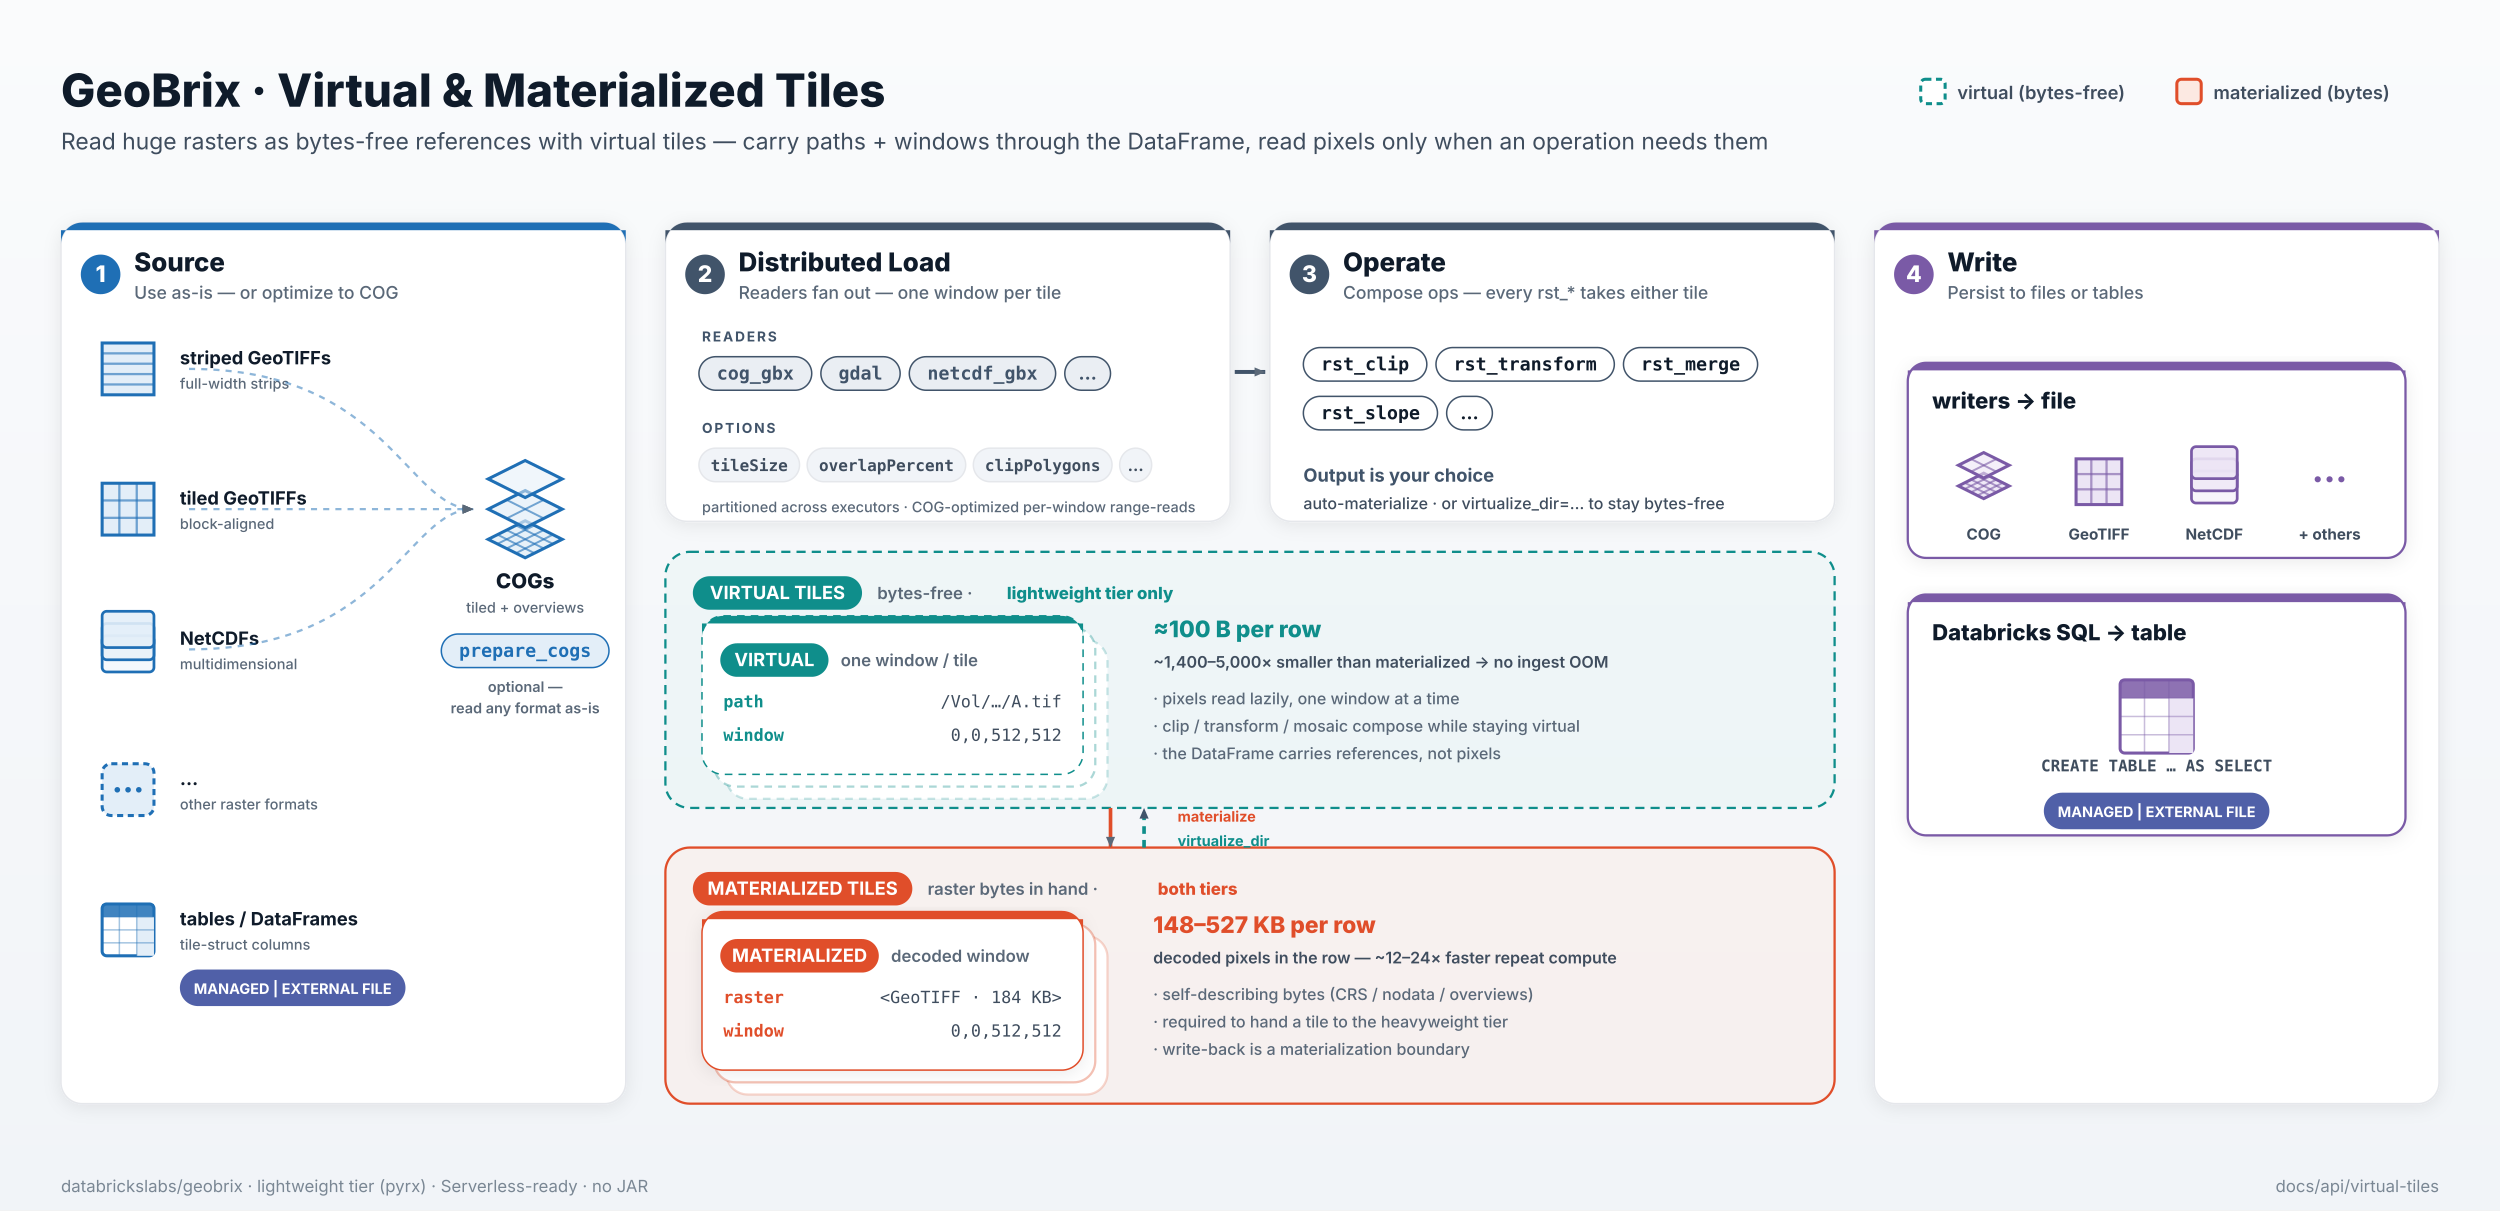
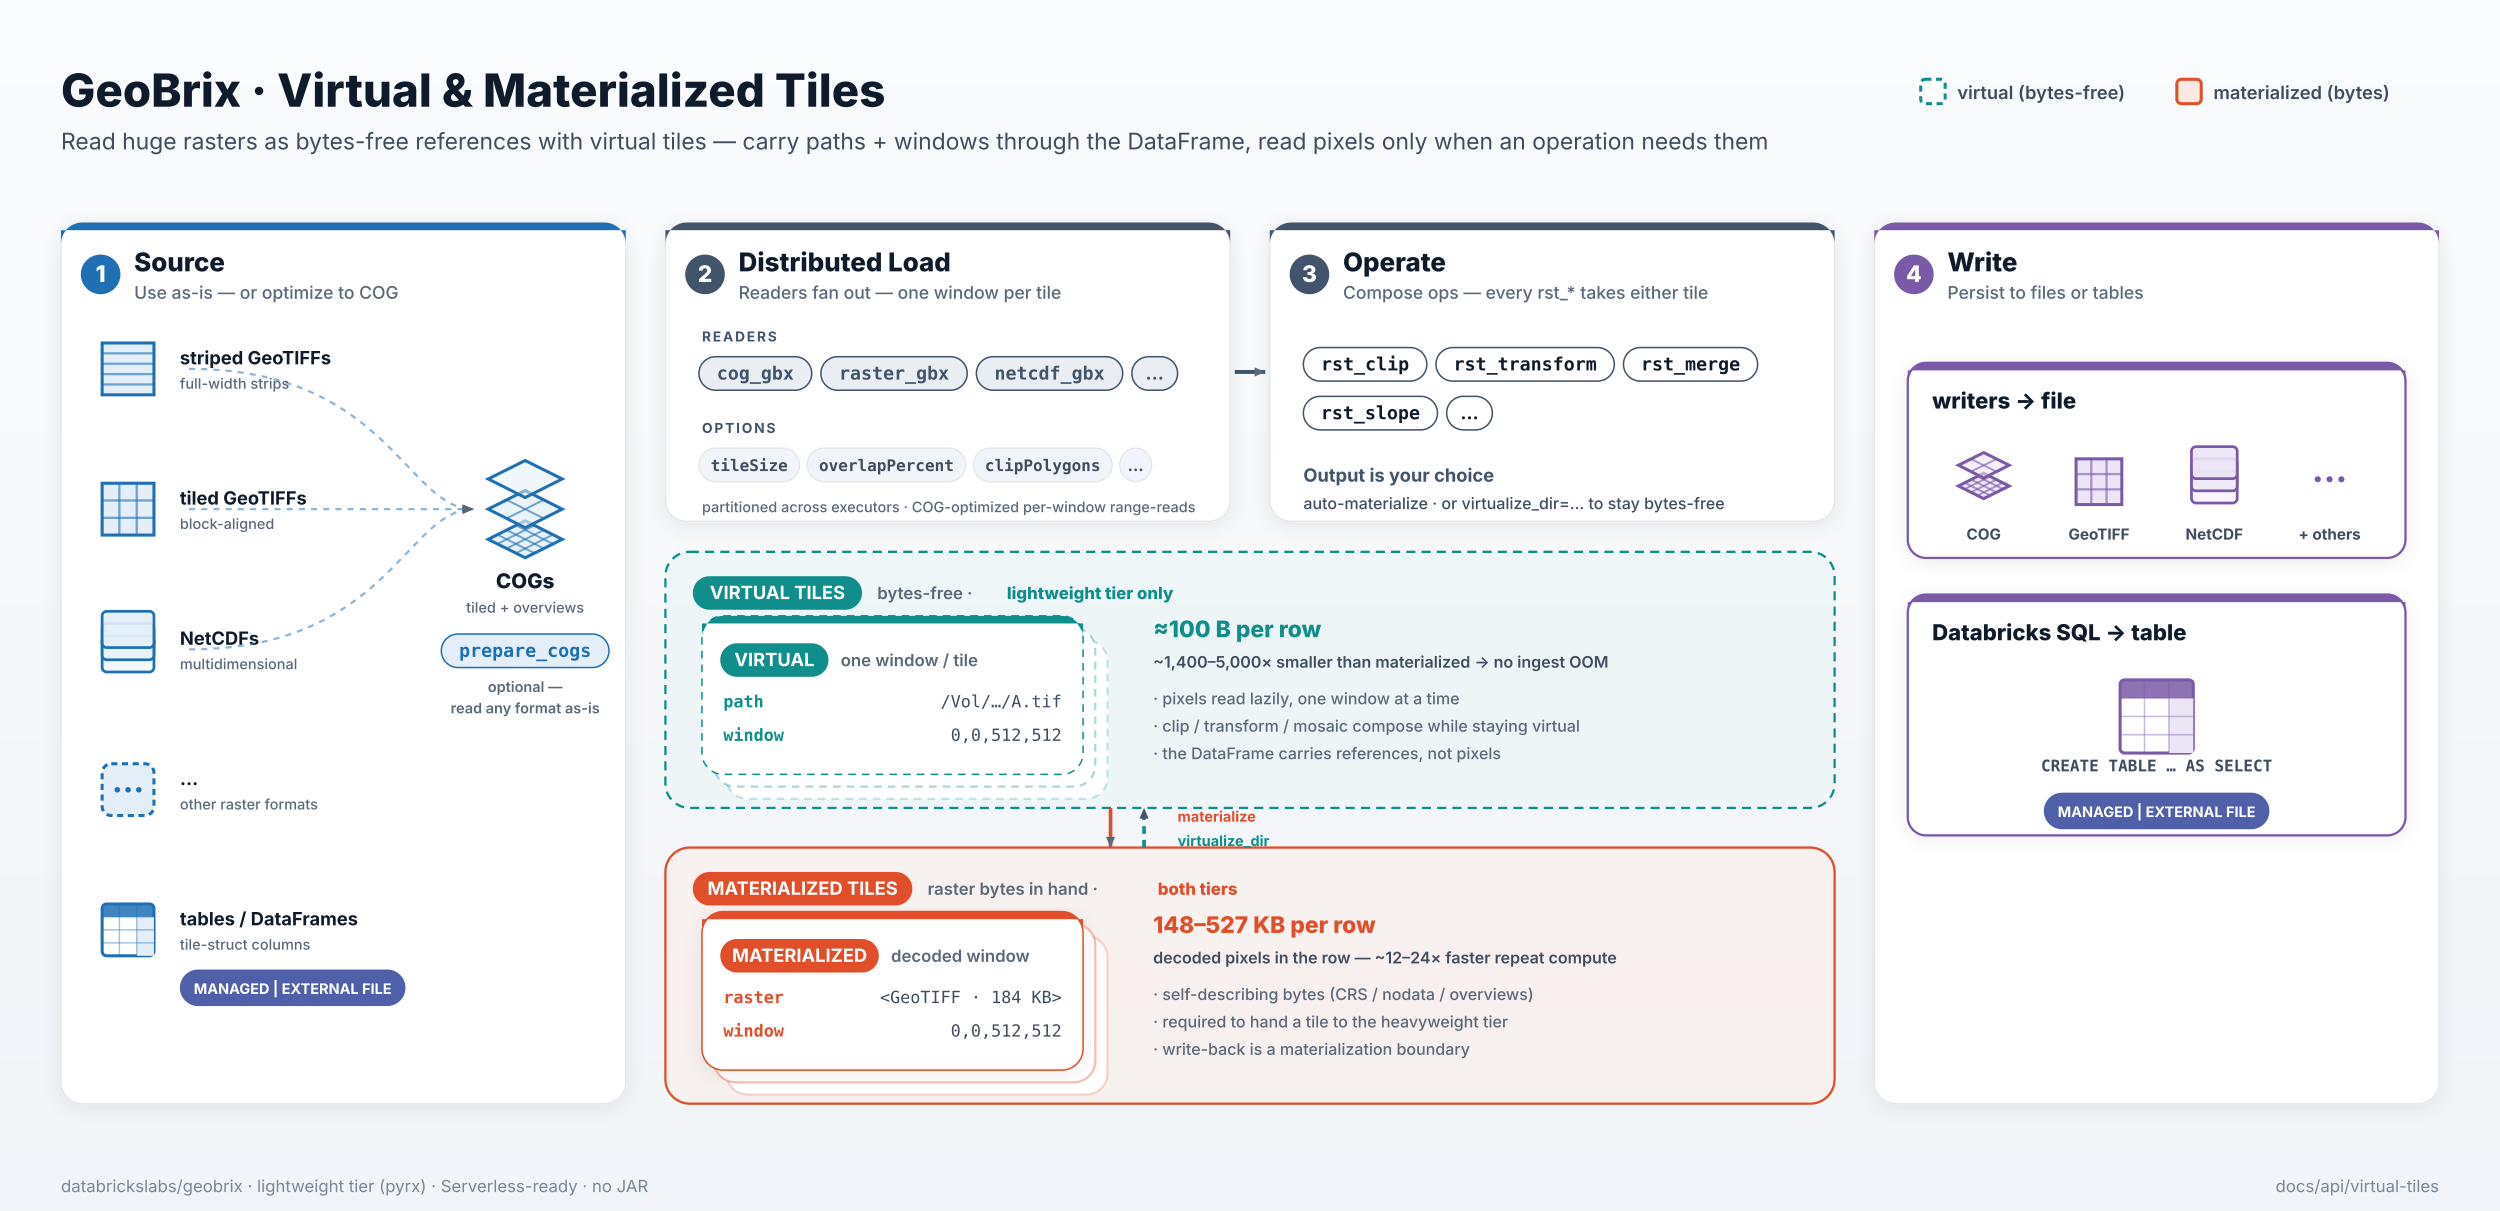
<svg xmlns="http://www.w3.org/2000/svg" viewBox="0 0 1640 794" width="1640" height="794" style="font-family: Inter, -apple-system, system-ui, sans-serif;">
  <defs>
    <filter id="card-shadow" x="-5%" y="-5%" width="110%" height="115%">
      <feDropShadow dx="0" dy="2" stdDeviation="6" flood-color="#0F1B2A" flood-opacity="0.08" />
    </filter>
    <linearGradient id="bg" x1="0" y1="0" x2="0" y2="1">
      <stop offset="0" stop-color="#FAFBFC" />
      <stop offset="1" stop-color="#F1F4F8" />
    </linearGradient>
    <marker id="arrow" markerWidth="10" markerHeight="10" refX="7" refY="3" orient="auto" markerUnits="userSpaceOnUse">
      <path d="M0,0 L7,3 L0,6 Z" fill="#5A6878" />
    </marker>
    <marker id="arrow-teal" markerWidth="10" markerHeight="10" refX="7" refY="3" orient="auto" markerUnits="userSpaceOnUse">
      <path d="M0,0 L7,3 L0,6 Z" fill="#41546A" />
    </marker>
  </defs>
  <rect x="0" y="0" width="1640" height="794" fill="url(#bg)" />
  <text x="40" y="70" font-family="Inter, -apple-system, system-ui, sans-serif" font-size="30" font-weight="800" fill="#0F1B2A" text-anchor="start">GeoBrix · Virtual &amp; Materialized Tiles</text>
  <text x="40" y="98" font-family="Inter, -apple-system, system-ui, sans-serif" font-size="15" font-weight="400" fill="#3F4D5E" text-anchor="start">Read huge rasters as bytes-free references with virtual tiles — carry paths + windows through the DataFrame, read pixels only when an operation needs them</text>
  <rect x="1260" y="52" width="16" height="16" rx="3" fill="#FFFFFF" stroke="#0F8E8B" stroke-width="2" stroke-dasharray="4 3" />
  <text x="1284" y="65" font-family="Inter, -apple-system, system-ui, sans-serif" font-size="12" font-weight="600" fill="#3F4D5E" text-anchor="start">virtual (bytes-free)</text>
  <rect x="1428" y="52" width="16" height="16" rx="3" fill="#FCE9E2" stroke="#E04E2A" stroke-width="2" />
  <text x="1452" y="65" font-family="Inter, -apple-system, system-ui, sans-serif" font-size="12" font-weight="600" fill="#3F4D5E" text-anchor="start">materialized (bytes)</text>
  <rect x="40" y="146" rx="14" ry="14" width="370.5" height="578" fill="#FFFFFF" stroke="#E5E7EB" stroke-width="1" filter="url(#card-shadow)" />
  <path d="M 40 160 A 14 14 0 0 1 54 146 H 396.5 A 14 14 0 0 1 410.5 160 V 151 H 40 Z" fill="#1F6FB5" />
  <circle cx="66" cy="180" r="13" fill="#1F6FB5" />
  <text x="66" y="185" font-family="Inter, -apple-system, system-ui, sans-serif" font-size="15" font-weight="800" fill="#FFFFFF" text-anchor="middle">1</text>
  <text x="88" y="178" font-family="Inter, -apple-system, system-ui, sans-serif" font-size="17" font-weight="800" fill="#0F1B2A" text-anchor="start">Source</text>
  <text x="88" y="196" font-family="Inter, -apple-system, system-ui, sans-serif" font-size="11.5" font-weight="500" fill="#5A6878" text-anchor="start">Use as-is — or optimize to COG</text>
  <rect x="67.0" y="225.0" width="34" height="34" fill="#E3EEF8" stroke="#1F6FB5" stroke-width="2" />
  <line x1="67.0" y1="231.8" x2="101.0" y2="231.8" stroke="#1F6FB5" stroke-width="1.5" stroke-opacity="0.6" />
  <line x1="67.0" y1="238.6" x2="101.0" y2="238.6" stroke="#1F6FB5" stroke-width="1.5" stroke-opacity="0.6" />
  <line x1="67.0" y1="245.4" x2="101.0" y2="245.4" stroke="#1F6FB5" stroke-width="1.5" stroke-opacity="0.6" />
  <line x1="67.0" y1="252.2" x2="101.0" y2="252.2" stroke="#1F6FB5" stroke-width="1.5" stroke-opacity="0.6" />
  <text x="118" y="239" font-family="Inter, -apple-system, system-ui, sans-serif" font-size="12" font-weight="700" fill="#0F1B2A" text-anchor="start">striped GeoTIFFs</text>
  <text x="118" y="255" font-family="Inter, -apple-system, system-ui, sans-serif" font-size="9.5" font-weight="500" fill="#5A6878" text-anchor="start">full-width strips</text>
  <rect x="67.0" y="317.0" width="34" height="34" fill="#E3EEF8" stroke="#1F6FB5" stroke-width="2" />
  <line x1="78.3" y1="317.0" x2="78.3" y2="351.0" stroke="#1F6FB5" stroke-width="1.5" stroke-opacity="0.6" />
  <line x1="67.0" y1="328.3" x2="101.0" y2="328.3" stroke="#1F6FB5" stroke-width="1.5" stroke-opacity="0.6" />
  <line x1="89.7" y1="317.0" x2="89.7" y2="351.0" stroke="#1F6FB5" stroke-width="1.5" stroke-opacity="0.6" />
  <line x1="67.0" y1="339.7" x2="101.0" y2="339.7" stroke="#1F6FB5" stroke-width="1.5" stroke-opacity="0.6" />
  <text x="118" y="331" font-family="Inter, -apple-system, system-ui, sans-serif" font-size="12" font-weight="700" fill="#0F1B2A" text-anchor="start">tiled GeoTIFFs</text>
  <text x="118" y="347" font-family="Inter, -apple-system, system-ui, sans-serif" font-size="9.5" font-weight="500" fill="#5A6878" text-anchor="start">block-aligned</text>
  <rect x="67.0" y="417.0" width="34" height="23.8" rx="3" fill="#E3EEF8" stroke="#1F6FB5" stroke-width="1.8" fill-opacity="0.40" />
  <rect x="67.0" y="409.0" width="34" height="23.8" rx="3" fill="#E3EEF8" stroke="#1F6FB5" stroke-width="1.8" fill-opacity="0.65" />
  <rect x="67.0" y="401.0" width="34" height="23.8" rx="3" fill="#E3EEF8" stroke="#1F6FB5" stroke-width="1.8" fill-opacity="0.90" />
  <text x="118" y="423" font-family="Inter, -apple-system, system-ui, sans-serif" font-size="12" font-weight="700" fill="#0F1B2A" text-anchor="start">NetCDFs</text>
  <text x="118" y="439" font-family="Inter, -apple-system, system-ui, sans-serif" font-size="9.5" font-weight="500" fill="#5A6878" text-anchor="start">multidimensional</text>
  <rect x="67.0" y="501.0" width="34" height="34" rx="6" fill="#E3EEF8" stroke="#1F6FB5" stroke-width="2" stroke-dasharray="4 3" />
  <text x="84" y="525" font-family="Inter, -apple-system, system-ui, sans-serif" font-size="20" font-weight="800" fill="#1F6FB5" text-anchor="middle">···</text>
  <text x="118" y="515" font-family="Inter, -apple-system, system-ui, sans-serif" font-size="12" font-weight="700" fill="#0F1B2A" text-anchor="start">…</text>
  <text x="118" y="531" font-family="Inter, -apple-system, system-ui, sans-serif" font-size="9.5" font-weight="500" fill="#5A6878" text-anchor="start">other raster formats</text>
  <rect x="67.0" y="593.0" width="34" height="34" rx="3" fill="#FFFFFF" stroke="#1F6FB5" stroke-width="2" />
  <rect x="67.0" y="593.0" width="34" height="8.5" fill="#1F6FB5" fill-opacity="0.85" />
  <rect x="89.7" y="601.5" width="11.3" height="25.5" fill="#E3EEF8" />
  <line x1="78.3" y1="593.0" x2="78.3" y2="627.0" stroke="#1F6FB5" stroke-width="1" stroke-opacity="0.4" />
  <line x1="89.7" y1="593.0" x2="89.7" y2="627.0" stroke="#1F6FB5" stroke-width="1" stroke-opacity="0.4" />
  <line x1="67.0" y1="601.5" x2="101.0" y2="601.5" stroke="#1F6FB5" stroke-width="1" stroke-opacity="0.4" />
  <line x1="67.0" y1="610.0" x2="101.0" y2="610.0" stroke="#1F6FB5" stroke-width="1" stroke-opacity="0.4" />
  <line x1="67.0" y1="618.5" x2="101.0" y2="618.5" stroke="#1F6FB5" stroke-width="1" stroke-opacity="0.4" />
  <text x="118" y="607" font-family="Inter, -apple-system, system-ui, sans-serif" font-size="12" font-weight="700" fill="#0F1B2A" text-anchor="start">tables / DataFrames</text>
  <text x="118" y="623" font-family="Inter, -apple-system, system-ui, sans-serif" font-size="9.5" font-weight="500" fill="#5A6878" text-anchor="start">tile-struct columns</text>
  <rect x="118" y="636" rx="12" ry="12" width="148" height="24" fill="#5060A8" />
  <text x="192.0" y="652.0" text-anchor="middle" font-family="Inter, -apple-system, system-ui, sans-serif" font-size="9.5" font-weight="700" fill="#FFFFFF">MANAGED | EXTERNAL FILE</text>
  <path d="M 124 242 C 254.5 242 266.5 334.0 310.5 334.0" fill="none" stroke="#1F6FB5" stroke-width="1.5" stroke-dasharray="4 4" stroke-opacity="0.5" marker-end="url(#arrow)" />
  <path d="M 124 334 C 254.5 334 266.5 334.0 310.5 334.0" fill="none" stroke="#1F6FB5" stroke-width="1.5" stroke-dasharray="4 4" stroke-opacity="0.5" marker-end="url(#arrow)" />
  <path d="M 124 426 C 254.5 426 266.5 334.0 310.5 334.0" fill="none" stroke="#1F6FB5" stroke-width="1.5" stroke-dasharray="4 4" stroke-opacity="0.5" marker-end="url(#arrow)" />
  <path d="M 344.5 341.6 L 368.8 353.8 L 344.5 365.9 L 320.2 353.8 Z" fill="#E3EEF8" fill-opacity="0.85" stroke="#1F6FB5" stroke-width="2" />
  <line x1="350.6" y1="344.6" x2="326.3" y2="356.8" stroke="#1F6FB5" stroke-width="1.3" stroke-opacity="0.6" />
  <line x1="338.4" y1="344.6" x2="362.7" y2="356.8" stroke="#1F6FB5" stroke-width="1.3" stroke-opacity="0.6" />
  <line x1="356.7" y1="347.7" x2="332.3" y2="359.8" stroke="#1F6FB5" stroke-width="1.3" stroke-opacity="0.6" />
  <line x1="332.3" y1="347.7" x2="356.7" y2="359.8" stroke="#1F6FB5" stroke-width="1.3" stroke-opacity="0.6" />
  <line x1="362.7" y1="350.7" x2="338.4" y2="362.9" stroke="#1F6FB5" stroke-width="1.3" stroke-opacity="0.6" />
  <line x1="326.3" y1="350.7" x2="350.6" y2="362.9" stroke="#1F6FB5" stroke-width="1.3" stroke-opacity="0.6" />
  <path d="M 344.5 321.8 L 368.8 334.0 L 344.5 346.2 L 320.2 334.0 Z" fill="#E3EEF8" fill-opacity="0.70" stroke="#1F6FB5" stroke-width="2" />
  <line x1="356.7" y1="327.9" x2="332.3" y2="340.1" stroke="#1F6FB5" stroke-width="1.3" stroke-opacity="0.6" />
  <line x1="332.3" y1="327.9" x2="356.7" y2="340.1" stroke="#1F6FB5" stroke-width="1.3" stroke-opacity="0.6" />
  <path d="M 344.5 302.1 L 368.8 314.2 L 344.5 326.4 L 320.2 314.2 Z" fill="#E3EEF8" fill-opacity="0.55" stroke="#1F6FB5" stroke-width="2" />
  <text x="344.5" y="385.92" font-family="Inter, -apple-system, system-ui, sans-serif" font-size="13.5" font-weight="800" fill="#0F1B2A" text-anchor="middle">COGs</text>
  <text x="344.5" y="401.92" font-family="Inter, -apple-system, system-ui, sans-serif" font-size="9.5" font-weight="500" fill="#5A6878" text-anchor="middle">tiled + overviews</text>
  <rect x="289.5" y="415.92" rx="11" ry="11" width="110" height="22" fill="#E3EEF8" stroke="#1F6FB5" stroke-width="1" />
  <text x="344.5" y="430.92" text-anchor="middle" font-family="ui-monospace, SFMono-Regular, Menlo, Consolas, monospace" font-size="12" font-weight="700" fill="#1F6FB5">prepare_cogs</text>
  <text x="344.5" y="453.92" font-family="Inter, -apple-system, system-ui, sans-serif" font-size="9.5" font-weight="600" fill="#5A6878" text-anchor="middle">optional —</text>
  <text x="344.5" y="467.92" font-family="Inter, -apple-system, system-ui, sans-serif" font-size="9.5" font-weight="600" fill="#5A6878" text-anchor="middle">read any format as-is</text>
  <rect x="436.5" y="146" rx="14" ry="14" width="370.5" height="196" fill="#FFFFFF" stroke="#E5E7EB" stroke-width="1" filter="url(#card-shadow)" />
  <path d="M 436.5 160 A 14 14 0 0 1 450.5 146 H 793.0 A 14 14 0 0 1 807.0 160 V 151 H 436.5 Z" fill="#41546A" />
  <circle cx="462.5" cy="180" r="13" fill="#41546A" />
  <text x="462.5" y="185" font-family="Inter, -apple-system, system-ui, sans-serif" font-size="15" font-weight="800" fill="#FFFFFF" text-anchor="middle">2</text>
  <text x="484.5" y="178" font-family="Inter, -apple-system, system-ui, sans-serif" font-size="17" font-weight="800" fill="#0F1B2A" text-anchor="start">Distributed Load</text>
  <text x="484.5" y="196" font-family="Inter, -apple-system, system-ui, sans-serif" font-size="11.5" font-weight="500" fill="#5A6878" text-anchor="start">Readers fan out — one window per tile</text>
  <text x="460.5" y="224" font-family="Inter, -apple-system, system-ui, sans-serif" font-size="9" font-weight="700" fill="#41546A" text-anchor="start" letter-spacing="1.2">READERS</text>
  <rect x="458.5" y="234" rx="11" ry="11" width="74" height="22" fill="#EAEEF3" stroke="#41546A" stroke-width="1" />
  <text x="495.5" y="249.0" text-anchor="middle" font-family="ui-monospace, SFMono-Regular, Menlo, Consolas, monospace" font-size="12" font-weight="700" fill="#41546A">cog_gbx</text>
-   <rect x="538.5" y="234" rx="11" ry="11" width="52" height="22" fill="#EAEEF3" stroke="#41546A" stroke-width="1" />
-   <text x="564.5" y="249.0" text-anchor="middle" font-family="ui-monospace, SFMono-Regular, Menlo, Consolas, monospace" font-size="12" font-weight="700" fill="#41546A">gdal</text>
-   <rect x="596.5" y="234" rx="11" ry="11" width="96" height="22" fill="#EAEEF3" stroke="#41546A" stroke-width="1" />
-   <text x="644.5" y="249.0" text-anchor="middle" font-family="ui-monospace, SFMono-Regular, Menlo, Consolas, monospace" font-size="12" font-weight="700" fill="#41546A">netcdf_gbx</text>
-   <rect x="698.5" y="234" rx="11" ry="11" width="30" height="22" fill="#EAEEF3" stroke="#41546A" stroke-width="1" />
-   <text x="713.5" y="249.0" text-anchor="middle" font-family="Inter, -apple-system, system-ui, sans-serif" font-size="12" font-weight="700" fill="#41546A">…</text>
+   <rect x="538.5" y="234" rx="11" ry="11" width="96" height="22" fill="#EAEEF3" stroke="#41546A" stroke-width="1" />
+   <text x="586.5" y="249.0" text-anchor="middle" font-family="ui-monospace, SFMono-Regular, Menlo, Consolas, monospace" font-size="12" font-weight="700" fill="#41546A">raster_gbx</text>
+   <rect x="640.5" y="234" rx="11" ry="11" width="96" height="22" fill="#EAEEF3" stroke="#41546A" stroke-width="1" />
+   <text x="688.5" y="249.0" text-anchor="middle" font-family="ui-monospace, SFMono-Regular, Menlo, Consolas, monospace" font-size="12" font-weight="700" fill="#41546A">netcdf_gbx</text>
+   <rect x="742.5" y="234" rx="11" ry="11" width="30" height="22" fill="#EAEEF3" stroke="#41546A" stroke-width="1" />
+   <text x="757.5" y="249.0" text-anchor="middle" font-family="Inter, -apple-system, system-ui, sans-serif" font-size="12" font-weight="700" fill="#41546A">…</text>
  <text x="460.5" y="284" font-family="Inter, -apple-system, system-ui, sans-serif" font-size="9" font-weight="700" fill="#41546A" text-anchor="start" letter-spacing="1.2">OPTIONS</text>
  <rect x="458.5" y="294" rx="11" ry="11" width="66" height="22" fill="#F1F4F8" stroke="#E5E7EB" stroke-width="1" />
  <text x="491.5" y="309.0" text-anchor="middle" font-family="ui-monospace, SFMono-Regular, Menlo, Consolas, monospace" font-size="10.5" font-weight="700" fill="#3F4D5E">tileSize</text>
  <rect x="529.5" y="294" rx="11" ry="11" width="104" height="22" fill="#F1F4F8" stroke="#E5E7EB" stroke-width="1" />
  <text x="581.5" y="309.0" text-anchor="middle" font-family="ui-monospace, SFMono-Regular, Menlo, Consolas, monospace" font-size="10.5" font-weight="700" fill="#3F4D5E">overlapPercent</text>
  <rect x="638.5" y="294" rx="11" ry="11" width="91" height="22" fill="#F1F4F8" stroke="#E5E7EB" stroke-width="1" />
  <text x="684.0" y="309.0" text-anchor="middle" font-family="ui-monospace, SFMono-Regular, Menlo, Consolas, monospace" font-size="10.5" font-weight="700" fill="#3F4D5E">clipPolygons</text>
  <rect x="734.5" y="294" rx="11" ry="11" width="21" height="22" fill="#F1F4F8" stroke="#E5E7EB" stroke-width="1" />
  <text x="745.0" y="309.0" text-anchor="middle" font-family="Inter, -apple-system, system-ui, sans-serif" font-size="10.5" font-weight="700" fill="#3F4D5E">…</text>
  <text x="460.5" y="336" font-family="Inter, -apple-system, system-ui, sans-serif" font-size="9.5" font-weight="500" fill="#5A6878" text-anchor="start">partitioned across executors · COG-optimized per-window range-reads</text>
  <rect x="833.0" y="146" rx="14" ry="14" width="370.5" height="196" fill="#FFFFFF" stroke="#E5E7EB" stroke-width="1" filter="url(#card-shadow)" />
  <path d="M 833.0 160 A 14 14 0 0 1 847.0 146 H 1189.5 A 14 14 0 0 1 1203.5 160 V 151 H 833.0 Z" fill="#41546A" />
  <circle cx="859.0" cy="180" r="13" fill="#41546A" />
  <text x="859.0" y="185" font-family="Inter, -apple-system, system-ui, sans-serif" font-size="15" font-weight="800" fill="#FFFFFF" text-anchor="middle">3</text>
  <text x="881.0" y="178" font-family="Inter, -apple-system, system-ui, sans-serif" font-size="17" font-weight="800" fill="#0F1B2A" text-anchor="start">Operate</text>
  <text x="881.0" y="196" font-family="Inter, -apple-system, system-ui, sans-serif" font-size="11.5" font-weight="500" fill="#5A6878" text-anchor="start">Compose ops — every rst_* takes either tile</text>
  <rect x="855.0" y="228" rx="11" ry="11" width="81" height="22" fill="#FFFFFF" stroke="#41546A" stroke-width="1" />
  <text x="895.5" y="243.0" text-anchor="middle" font-family="ui-monospace, SFMono-Regular, Menlo, Consolas, monospace" font-size="12" font-weight="700" fill="#0F1B2A">rst_clip</text>
  <rect x="942.0" y="228" rx="11" ry="11" width="117" height="22" fill="#FFFFFF" stroke="#41546A" stroke-width="1" />
  <text x="1000.5" y="243.0" text-anchor="middle" font-family="ui-monospace, SFMono-Regular, Menlo, Consolas, monospace" font-size="12" font-weight="700" fill="#0F1B2A">rst_transform</text>
  <rect x="1065.0" y="228" rx="11" ry="11" width="88" height="22" fill="#FFFFFF" stroke="#41546A" stroke-width="1" />
  <text x="1109.0" y="243.0" text-anchor="middle" font-family="ui-monospace, SFMono-Regular, Menlo, Consolas, monospace" font-size="12" font-weight="700" fill="#0F1B2A">rst_merge</text>
  <rect x="855.0" y="260" rx="11" ry="11" width="88" height="22" fill="#FFFFFF" stroke="#41546A" stroke-width="1" />
  <text x="899.0" y="275.0" text-anchor="middle" font-family="ui-monospace, SFMono-Regular, Menlo, Consolas, monospace" font-size="12" font-weight="700" fill="#0F1B2A">rst_slope</text>
  <rect x="949.0" y="260" rx="11" ry="11" width="30" height="22" fill="#FFFFFF" stroke="#41546A" stroke-width="1" />
  <text x="964.0" y="275.0" text-anchor="middle" font-family="Inter, -apple-system, system-ui, sans-serif" font-size="12" font-weight="700" fill="#0F1B2A">…</text>
  <text x="855.0" y="316" font-family="Inter, -apple-system, system-ui, sans-serif" font-size="12" font-weight="700" fill="#41546A" text-anchor="start">Output is your choice</text>
  <text x="855.0" y="334" font-family="Inter, -apple-system, system-ui, sans-serif" font-size="10.5" font-weight="500" fill="#3F4D5E" text-anchor="start">auto-materialize · or virtualize_dir=… to stay bytes-free</text>
  <line x1="810.0" y1="244.0" x2="830.0" y2="244.0" stroke="#41546A" stroke-width="2.6" marker-end="url(#arrow)" />
  <rect x="436.5" y="362" rx="16" ry="16" width="767.0" height="168" fill="#E4F3F2" fill-opacity="0.4" stroke="#0F8E8B" stroke-width="1.5" stroke-dasharray="6 4" />
  <rect x="454.5" y="378" rx="11" ry="11" width="111" height="22" fill="#0F8E8B" />
  <text x="510.0" y="393.0" text-anchor="middle" font-family="Inter, -apple-system, system-ui, sans-serif" font-size="12" font-weight="700" fill="#FFFFFF">VIRTUAL TILES</text>
  <text x="575.5" y="393" font-family="Inter, -apple-system, system-ui, sans-serif" font-size="11" font-weight="600" fill="#5A6878" text-anchor="start">bytes-free · </text>
  <text x="660.5" y="393" font-family="Inter, -apple-system, system-ui, sans-serif" font-size="11" font-weight="800" fill="#0F8E8B" text-anchor="start">lightweight tier only</text>
  <rect x="476.5" y="420" rx="14" ry="14" width="250" height="104" fill="#FFFFFF" stroke="#0F8E8B" stroke-width="1.5" stroke-opacity="0.23" stroke-dasharray="5 4" />
  <rect x="468.5" y="412" rx="14" ry="14" width="250" height="104" fill="#FFFFFF" stroke="#0F8E8B" stroke-width="1.5" stroke-opacity="0.35" stroke-dasharray="5 4" />
  <rect x="460.5" y="404" rx="14" ry="14" width="250" height="104" fill="#FFFFFF" stroke="#0F8E8B" stroke-width="1" stroke-dasharray="5 4" />
  <path d="M 460.5 418 A 14 14 0 0 1 474.5 404 H 696.5 A 14 14 0 0 1 710.5 418 V 409 H 460.5 Z" fill="#0F8E8B" />
  <rect x="472.5" y="422" rx="11" ry="11" width="71" height="22" fill="#0F8E8B" />
  <text x="508.0" y="437.0" text-anchor="middle" font-family="Inter, -apple-system, system-ui, sans-serif" font-size="12" font-weight="700" fill="#FFFFFF">VIRTUAL</text>
  <text x="551.5" y="437" font-family="Inter, -apple-system, system-ui, sans-serif" font-size="11" font-weight="600" fill="#5A6878" text-anchor="start">one window / tile</text>
  <text x="474.5" y="464" font-family="ui-monospace, SFMono-Regular, Menlo, Consolas, monospace" font-size="11" font-weight="700" fill="#0F8E8B" text-anchor="start">path</text>
  <text x="696.5" y="464" font-family="ui-monospace, SFMono-Regular, Menlo, Consolas, monospace" font-size="11" font-weight="500" fill="#3F4D5E" text-anchor="end">/Vol/…/A.tif</text>
  <text x="474.5" y="486" font-family="ui-monospace, SFMono-Regular, Menlo, Consolas, monospace" font-size="11" font-weight="700" fill="#0F8E8B" text-anchor="start">window</text>
  <text x="696.5" y="486" font-family="ui-monospace, SFMono-Regular, Menlo, Consolas, monospace" font-size="11" font-weight="500" fill="#3F4D5E" text-anchor="end">0,0,512,512</text>
  <text x="756.5" y="418" font-family="Inter, -apple-system, system-ui, sans-serif" font-size="15" font-weight="800" fill="#0F8E8B" text-anchor="start">≈100 B per row</text>
  <text x="756.5" y="438" font-family="Inter, -apple-system, system-ui, sans-serif" font-size="10.5" font-weight="600" fill="#3F4D5E" text-anchor="start">~1,400–5,000× smaller than materialized → no ingest OOM</text>
  <text x="756.5" y="462" font-family="Inter, -apple-system, system-ui, sans-serif" font-size="10.5" font-weight="500" fill="#5A6878" text-anchor="start">· pixels read lazily, one window at a time</text>
  <text x="756.5" y="480" font-family="Inter, -apple-system, system-ui, sans-serif" font-size="10.5" font-weight="500" fill="#5A6878" text-anchor="start">· clip / transform / mosaic compose while staying virtual</text>
  <text x="756.5" y="498" font-family="Inter, -apple-system, system-ui, sans-serif" font-size="10.5" font-weight="500" fill="#5A6878" text-anchor="start">· the DataFrame carries references, not pixels</text>
  <rect x="436.5" y="556" rx="16" ry="16" width="767.0" height="168" fill="#FCE9E2" fill-opacity="0.4" stroke="#E04E2A" stroke-width="1.5" />
  <rect x="454.5" y="572" rx="11" ry="11" width="144" height="22" fill="#E04E2A" />
  <text x="526.5" y="587.0" text-anchor="middle" font-family="Inter, -apple-system, system-ui, sans-serif" font-size="12" font-weight="700" fill="#FFFFFF">MATERIALIZED TILES</text>
  <text x="608.5" y="587" font-family="Inter, -apple-system, system-ui, sans-serif" font-size="11" font-weight="600" fill="#5A6878" text-anchor="start">raster bytes in hand · </text>
  <text x="759.5" y="587" font-family="Inter, -apple-system, system-ui, sans-serif" font-size="11" font-weight="800" fill="#E04E2A" text-anchor="start">both tiers</text>
  <rect x="476.5" y="614" rx="14" ry="14" width="250" height="104" fill="#FFFFFF" stroke="#E04E2A" stroke-width="1.5" stroke-opacity="0.23" />
  <rect x="468.5" y="606" rx="14" ry="14" width="250" height="104" fill="#FFFFFF" stroke="#E04E2A" stroke-width="1.5" stroke-opacity="0.35" />
  <rect x="460.5" y="598" rx="14" ry="14" width="250" height="104" fill="#FFFFFF" stroke="#E04E2A" stroke-width="1" filter="url(#card-shadow)" />
  <path d="M 460.5 612 A 14 14 0 0 1 474.5 598 H 696.5 A 14 14 0 0 1 710.5 612 V 603 H 460.5 Z" fill="#E04E2A" />
  <rect x="472.5" y="616" rx="11" ry="11" width="104" height="22" fill="#E04E2A" />
  <text x="524.5" y="631.0" text-anchor="middle" font-family="Inter, -apple-system, system-ui, sans-serif" font-size="12" font-weight="700" fill="#FFFFFF">MATERIALIZED</text>
  <text x="584.5" y="631" font-family="Inter, -apple-system, system-ui, sans-serif" font-size="11" font-weight="600" fill="#5A6878" text-anchor="start">decoded window</text>
  <text x="474.5" y="658" font-family="ui-monospace, SFMono-Regular, Menlo, Consolas, monospace" font-size="11" font-weight="700" fill="#E04E2A" text-anchor="start">raster</text>
  <text x="696.5" y="658" font-family="ui-monospace, SFMono-Regular, Menlo, Consolas, monospace" font-size="11" font-weight="500" fill="#3F4D5E" text-anchor="end">&lt;GeoTIFF · 184 KB&gt;</text>
  <text x="474.5" y="680" font-family="ui-monospace, SFMono-Regular, Menlo, Consolas, monospace" font-size="11" font-weight="700" fill="#E04E2A" text-anchor="start">window</text>
  <text x="696.5" y="680" font-family="ui-monospace, SFMono-Regular, Menlo, Consolas, monospace" font-size="11" font-weight="500" fill="#3F4D5E" text-anchor="end">0,0,512,512</text>
  <text x="756.5" y="612" font-family="Inter, -apple-system, system-ui, sans-serif" font-size="15" font-weight="800" fill="#E04E2A" text-anchor="start">148–527 KB per row</text>
  <text x="756.5" y="632" font-family="Inter, -apple-system, system-ui, sans-serif" font-size="10.5" font-weight="600" fill="#3F4D5E" text-anchor="start">decoded pixels in the row — ~12–24× faster repeat compute</text>
  <text x="756.5" y="656" font-family="Inter, -apple-system, system-ui, sans-serif" font-size="10.5" font-weight="500" fill="#5A6878" text-anchor="start">· self-describing bytes (CRS / nodata / overviews)</text>
  <text x="756.5" y="674" font-family="Inter, -apple-system, system-ui, sans-serif" font-size="10.5" font-weight="500" fill="#5A6878" text-anchor="start">· required to hand a tile to the heavyweight tier</text>
  <text x="756.5" y="692" font-family="Inter, -apple-system, system-ui, sans-serif" font-size="10.5" font-weight="500" fill="#5A6878" text-anchor="start">· write-back is a materialization boundary</text>
  <line x1="728.5" y1="530" x2="728.5" y2="556" stroke="#E04E2A" stroke-width="2.4" marker-end="url(#arrow)" />
  <line x1="750.5" y1="556" x2="750.5" y2="530" stroke="#0F8E8B" stroke-width="2.4" stroke-dasharray="5 4" marker-end="url(#arrow-teal)" />
  <text x="772.5" y="539.0" font-family="Inter, -apple-system, system-ui, sans-serif" font-size="9.5" font-weight="700" fill="#E04E2A" text-anchor="start">materialize</text>
  <text x="772.5" y="555.0" font-family="Inter, -apple-system, system-ui, sans-serif" font-size="9.5" font-weight="700" fill="#0F8E8B" text-anchor="start">virtualize_dir</text>
  <rect x="1229.5" y="146" rx="14" ry="14" width="370.5" height="578" fill="#FFFFFF" stroke="#E5E7EB" stroke-width="1" filter="url(#card-shadow)" />
  <path d="M 1229.5 160 A 14 14 0 0 1 1243.5 146 H 1586.0 A 14 14 0 0 1 1600.0 160 V 151 H 1229.5 Z" fill="#7A5AA6" />
  <circle cx="1255.5" cy="180" r="13" fill="#7A5AA6" />
  <text x="1255.5" y="185" font-family="Inter, -apple-system, system-ui, sans-serif" font-size="15" font-weight="800" fill="#FFFFFF" text-anchor="middle">4</text>
  <text x="1277.5" y="178" font-family="Inter, -apple-system, system-ui, sans-serif" font-size="17" font-weight="800" fill="#0F1B2A" text-anchor="start">Write</text>
  <text x="1277.5" y="196" font-family="Inter, -apple-system, system-ui, sans-serif" font-size="11.5" font-weight="500" fill="#5A6878" text-anchor="start">Persist to files or tables</text>
  <rect x="1251.5" y="238" width="326.5" height="128" rx="12" fill="#FFFFFF" stroke="#7A5AA6" stroke-width="1.5" filter="url(#card-shadow)" />
  <path d="M 1251.5 250 A 12 12 0 0 1 1263.5 238 H 1566.0 A 12 12 0 0 1 1578.0 250 V 243 H 1251.5 Z" fill="#7A5AA6" />
  <text x="1267.5" y="268" font-family="Inter, -apple-system, system-ui, sans-serif" font-size="14.5" font-weight="800" fill="#0F1B2A" text-anchor="start">writers → file</text>
  <path d="M 1301.3 310.4 L 1318.0 318.8 L 1301.3 327.1 L 1284.7 318.8 Z" fill="#ECE5F5" fill-opacity="0.85" stroke="#7A5AA6" stroke-width="2" />
  <line x1="1305.5" y1="312.5" x2="1288.8" y2="320.8" stroke="#7A5AA6" stroke-width="1.3" stroke-opacity="0.6" />
  <line x1="1297.2" y1="312.5" x2="1313.8" y2="320.8" stroke="#7A5AA6" stroke-width="1.3" stroke-opacity="0.6" />
  <line x1="1309.6" y1="314.6" x2="1293.0" y2="322.9" stroke="#7A5AA6" stroke-width="1.3" stroke-opacity="0.6" />
  <line x1="1293.0" y1="314.6" x2="1309.6" y2="322.9" stroke="#7A5AA6" stroke-width="1.3" stroke-opacity="0.6" />
  <line x1="1313.8" y1="316.7" x2="1297.2" y2="325.0" stroke="#7A5AA6" stroke-width="1.3" stroke-opacity="0.6" />
  <line x1="1288.8" y1="316.7" x2="1305.5" y2="325.0" stroke="#7A5AA6" stroke-width="1.3" stroke-opacity="0.6" />
  <path d="M 1301.3 296.9 L 1318.0 305.2 L 1301.3 313.6 L 1284.7 305.2 Z" fill="#ECE5F5" fill-opacity="0.60" stroke="#7A5AA6" stroke-width="2" />
  <line x1="1309.6" y1="301.1" x2="1293.0" y2="309.4" stroke="#7A5AA6" stroke-width="1.3" stroke-opacity="0.6" />
  <line x1="1293.0" y1="301.1" x2="1309.6" y2="309.4" stroke="#7A5AA6" stroke-width="1.3" stroke-opacity="0.6" />
  <text x="1301.312" y="354" font-family="Inter, -apple-system, system-ui, sans-serif" font-size="10" font-weight="700" fill="#3F4D5E" text-anchor="middle">COG</text>
  <rect x="1361.9" y="301.0" width="30" height="30" fill="#ECE5F5" stroke="#7A5AA6" stroke-width="2" />
  <line x1="1371.9" y1="301.0" x2="1371.9" y2="331.0" stroke="#7A5AA6" stroke-width="1.5" stroke-opacity="0.6" />
  <line x1="1361.9" y1="311.0" x2="1391.9" y2="311.0" stroke="#7A5AA6" stroke-width="1.5" stroke-opacity="0.6" />
  <line x1="1381.9" y1="301.0" x2="1381.9" y2="331.0" stroke="#7A5AA6" stroke-width="1.5" stroke-opacity="0.6" />
  <line x1="1361.9" y1="321.0" x2="1391.9" y2="321.0" stroke="#7A5AA6" stroke-width="1.5" stroke-opacity="0.6" />
  <text x="1376.938" y="354" font-family="Inter, -apple-system, system-ui, sans-serif" font-size="10" font-weight="700" fill="#3F4D5E" text-anchor="middle">GeoTIFF</text>
  <rect x="1437.6" y="309.0" width="30" height="21.0" rx="3" fill="#ECE5F5" stroke="#7A5AA6" stroke-width="1.8" fill-opacity="0.40" />
  <rect x="1437.6" y="301.0" width="30" height="21.0" rx="3" fill="#ECE5F5" stroke="#7A5AA6" stroke-width="1.8" fill-opacity="0.65" />
  <rect x="1437.6" y="293.0" width="30" height="21.0" rx="3" fill="#ECE5F5" stroke="#7A5AA6" stroke-width="1.8" fill-opacity="0.90" />
  <text x="1452.562" y="354" font-family="Inter, -apple-system, system-ui, sans-serif" font-size="10" font-weight="700" fill="#3F4D5E" text-anchor="middle">NetCDF</text>
  <text x="1528.188" y="322" font-family="Inter, -apple-system, system-ui, sans-serif" font-size="22" font-weight="800" fill="#7A5AA6" text-anchor="middle">···</text>
  <text x="1528.188" y="354" font-family="Inter, -apple-system, system-ui, sans-serif" font-size="10" font-weight="700" fill="#3F4D5E" text-anchor="middle">+ others</text>
  <rect x="1251.5" y="390" width="326.5" height="158" rx="12" fill="#FFFFFF" stroke="#7A5AA6" stroke-width="1.5" filter="url(#card-shadow)" />
  <path d="M 1251.5 402 A 12 12 0 0 1 1263.5 390 H 1566.0 A 12 12 0 0 1 1578.0 402 V 395 H 1251.5 Z" fill="#7A5AA6" />
  <text x="1267.5" y="420" font-family="Inter, -apple-system, system-ui, sans-serif" font-size="14.5" font-weight="800" fill="#0F1B2A" text-anchor="start">Databricks SQL → table</text>
  <rect x="1390.8" y="446.0" width="48" height="48" rx="3" fill="#FFFFFF" stroke="#7A5AA6" stroke-width="2" />
  <rect x="1390.8" y="446.0" width="48" height="12.0" fill="#7A5AA6" fill-opacity="0.85" />
  <rect x="1422.8" y="458.0" width="16.0" height="36.0" fill="#ECE5F5" />
  <line x1="1406.8" y1="446.0" x2="1406.8" y2="494.0" stroke="#7A5AA6" stroke-width="1" stroke-opacity="0.4" />
  <line x1="1422.8" y1="446.0" x2="1422.8" y2="494.0" stroke="#7A5AA6" stroke-width="1" stroke-opacity="0.4" />
  <line x1="1390.8" y1="458.0" x2="1438.8" y2="458.0" stroke="#7A5AA6" stroke-width="1" stroke-opacity="0.4" />
  <line x1="1390.8" y1="470.0" x2="1438.8" y2="470.0" stroke="#7A5AA6" stroke-width="1" stroke-opacity="0.4" />
  <line x1="1390.8" y1="482.0" x2="1438.8" y2="482.0" stroke="#7A5AA6" stroke-width="1" stroke-opacity="0.4" />
  <text x="1414.75" y="506" font-family="ui-monospace, SFMono-Regular, Menlo, Consolas, monospace" font-size="10.5" font-weight="600" fill="#3F4D5E" text-anchor="middle">CREATE TABLE … AS SELECT</text>
  <rect x="1340.75" y="520" rx="12" ry="12" width="148" height="24" fill="#5060A8" />
  <text x="1414.75" y="536.0" text-anchor="middle" font-family="Inter, -apple-system, system-ui, sans-serif" font-size="9.5" font-weight="700" fill="#FFFFFF">MANAGED | EXTERNAL FILE</text>
  <text x="40" y="782" font-family="Inter, -apple-system, system-ui, sans-serif" font-size="11" font-weight="400" fill="#7A8794" text-anchor="start">databrickslabs/geobrix  ·  lightweight tier (pyrx) · Serverless-ready · no JAR</text>
  <text x="1600" y="782" font-family="Inter, -apple-system, system-ui, sans-serif" font-size="11" font-weight="400" fill="#7A8794" text-anchor="end">docs/api/virtual-tiles</text>
</svg>
